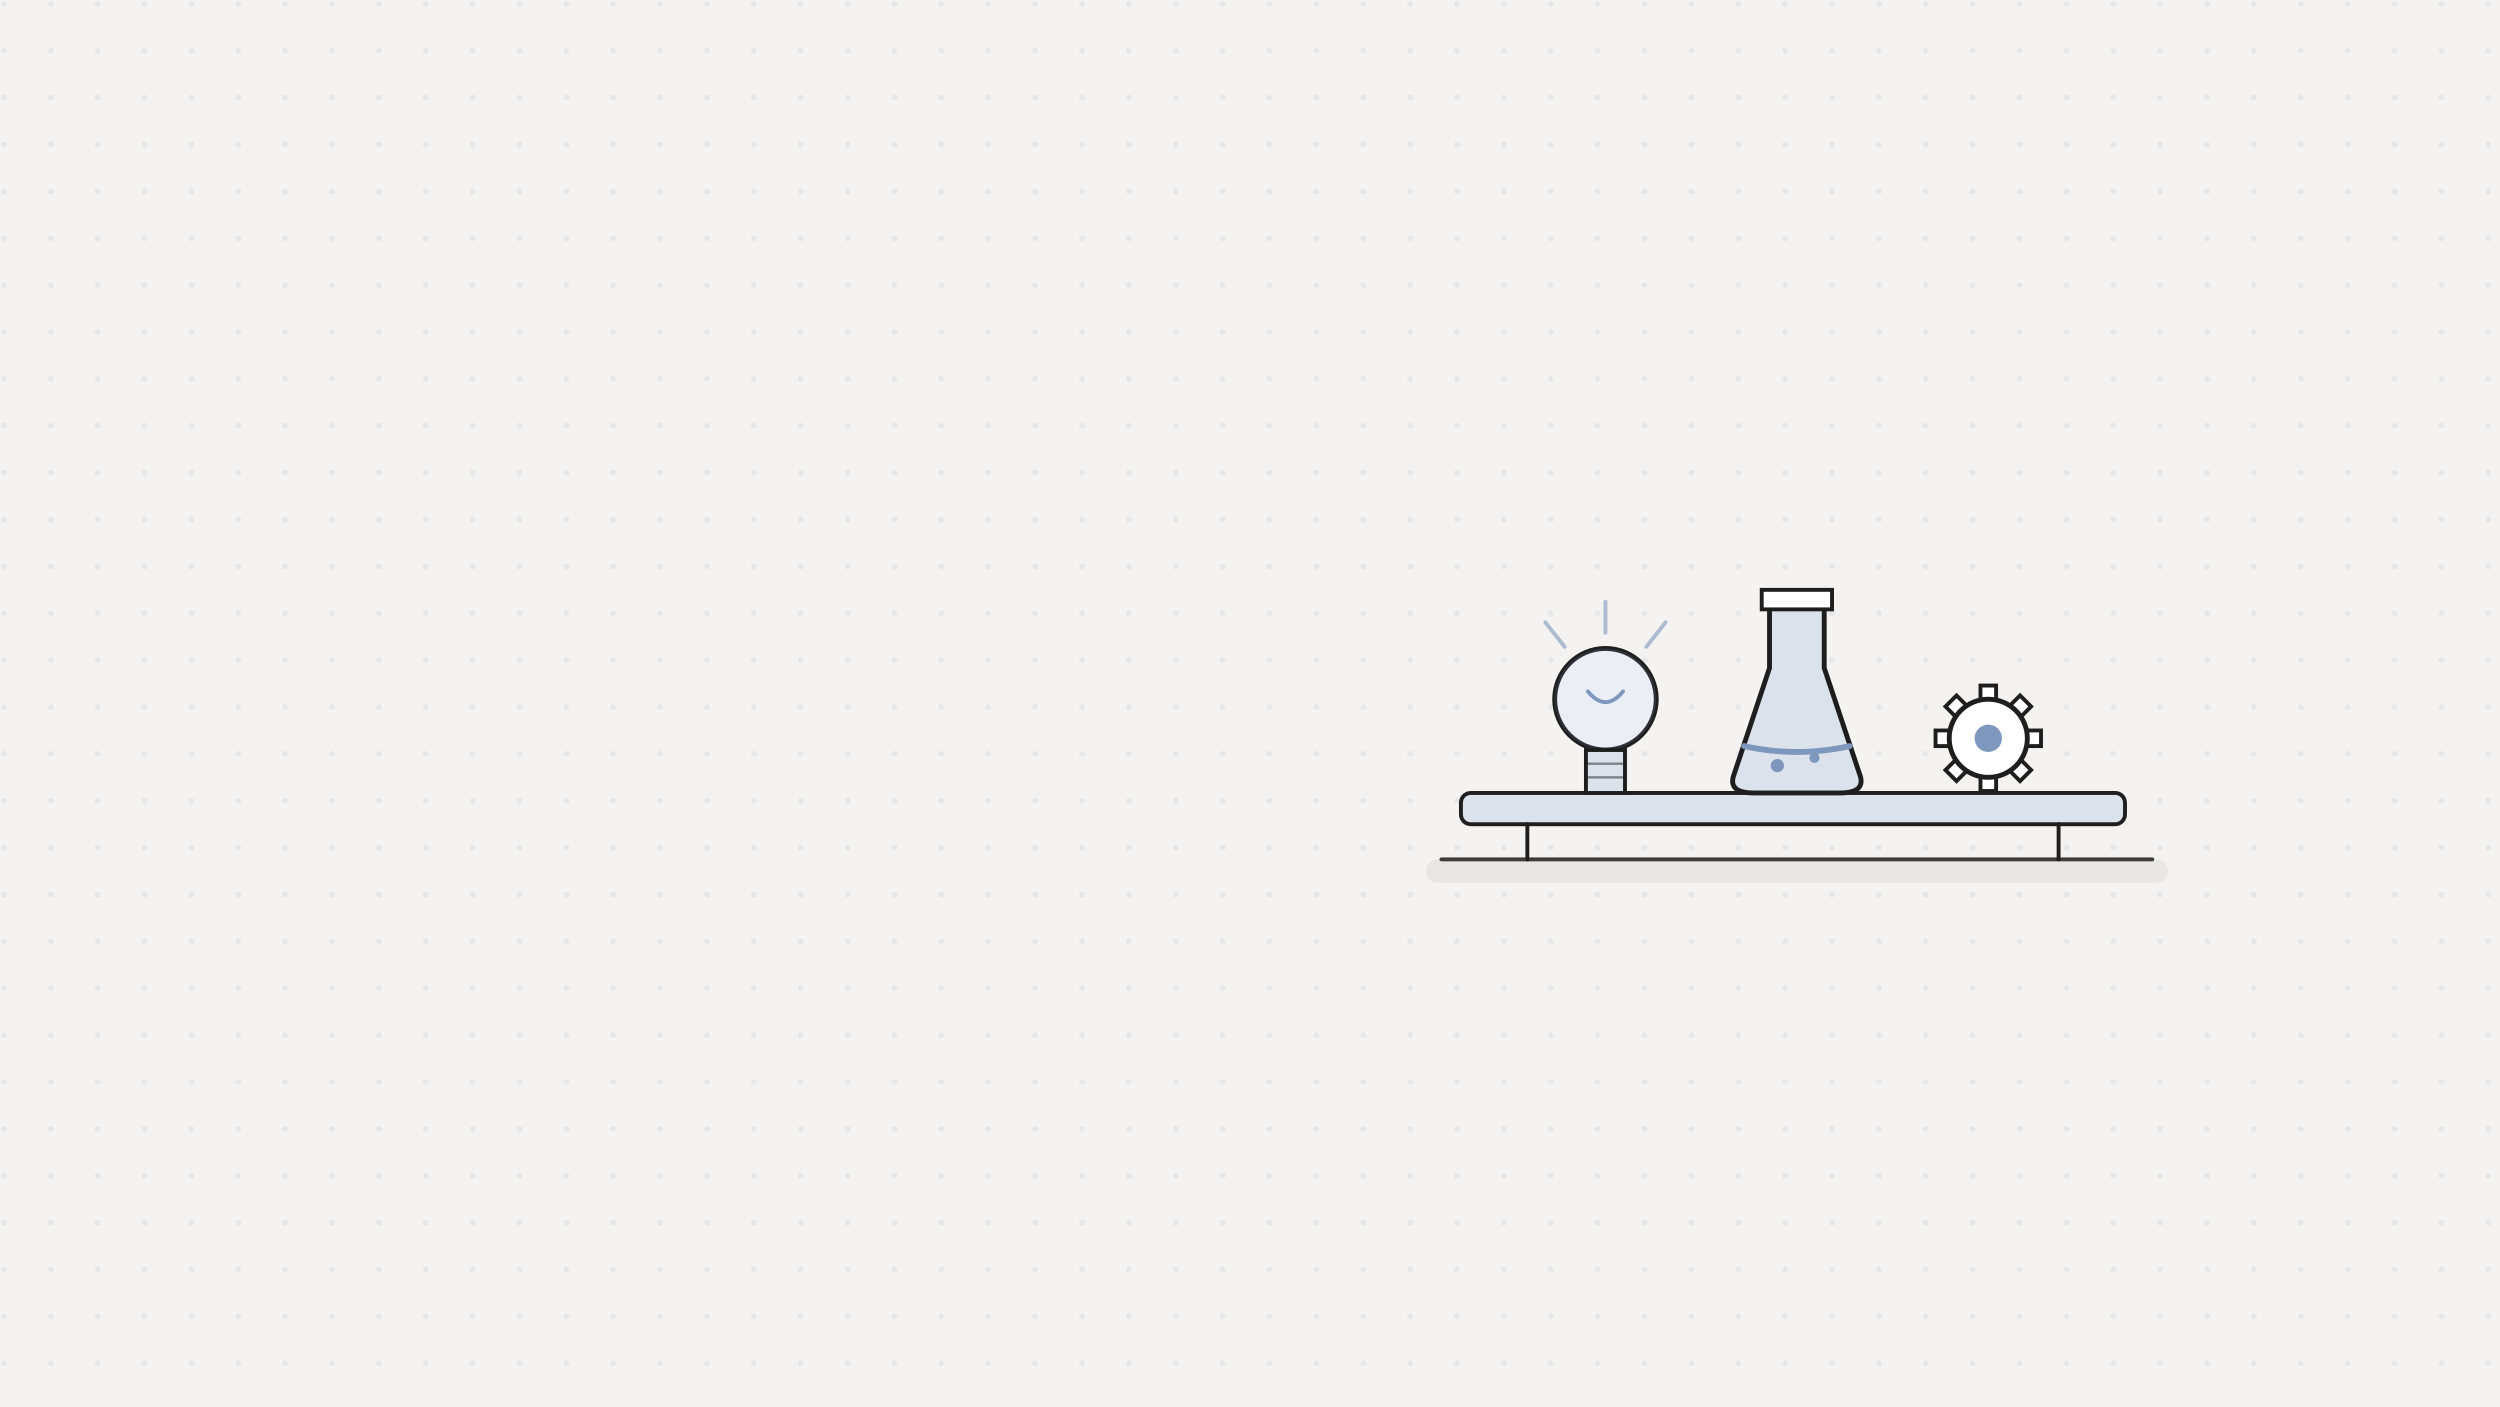
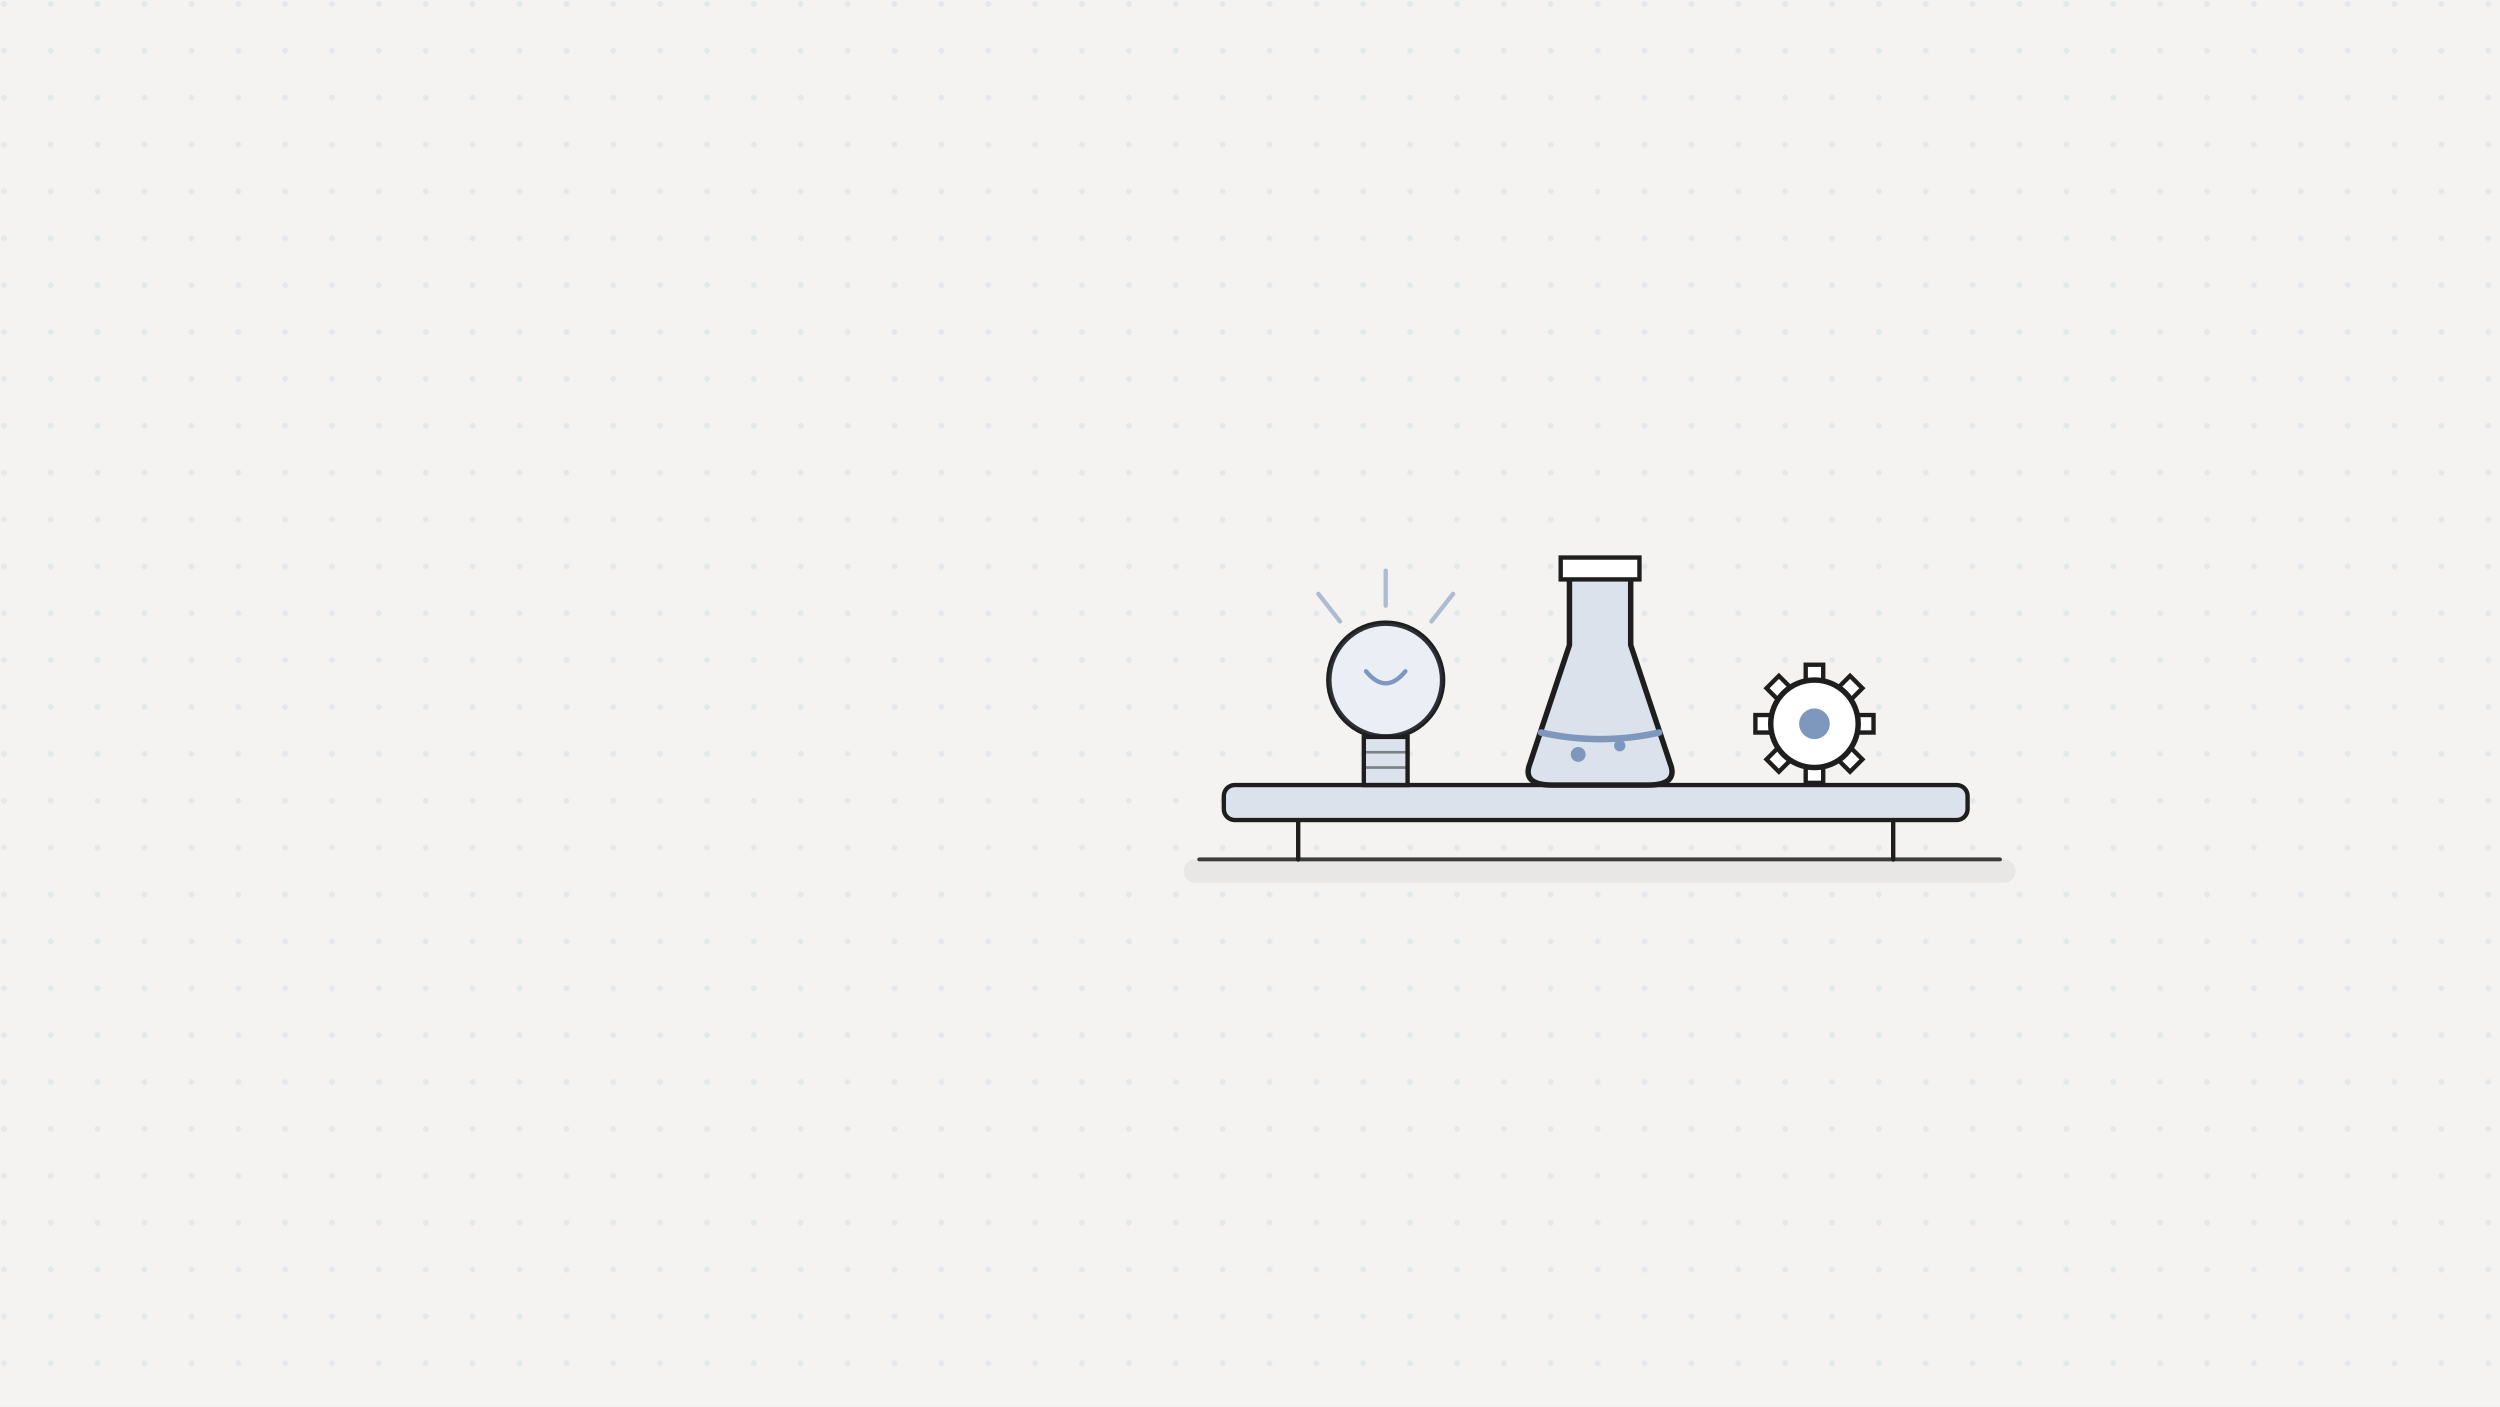
<svg xmlns="http://www.w3.org/2000/svg" viewBox="0 0 1280 720" width="1280" height="720" role="img">
  <defs>
    <pattern id="dots" width="24" height="24" patternUnits="userSpaceOnUse">
      <circle cx="2" cy="2" r="1.5" fill="#7E97BD" opacity="0.13" />
    </pattern>
  </defs>
  <rect x="0.0" y="0.0" width="1280.0" height="720.0" fill="#F4F3F1" stroke="none" stroke-width="0" opacity="1" />
  <rect x="0.0" y="0.0" width="1280.0" height="720.0" fill="url(#dots)" stroke="none" stroke-width="0" opacity="1" />
-   <rect x="730.0" y="440.0" width="380.0" height="12.0" rx="6" fill="#1E1E1E" stroke="none" stroke-width="0" opacity="0.06" />
-   <line x1="738.0" y1="440.0" x2="1102.0" y2="440.0" stroke="#1E1E1E" stroke-width="2" opacity="0.85" stroke-linecap="round" />
-   <g transform="translate(598,-46)">
+   <rect x="606.0" y="440.0" width="426.0" height="12.0" rx="6" fill="#1E1E1E" stroke="none" stroke-width="0" opacity="0.06" />
+   <line x1="614.0" y1="440.0" x2="1024.0" y2="440.0" stroke="#1E1E1E" stroke-width="2" opacity="0.85" stroke-linecap="round" />
+   <g transform="translate(458.6,-104.3) scale(1.12)">
    <rect x="150.0" y="452.0" width="340.0" height="16.0" rx="5" fill="#DCE2EC" stroke="#1E1E1E" stroke-width="2" opacity="1" />
    <line x1="184.0" y1="468.0" x2="184.0" y2="486.0" stroke="#1E1E1E" stroke-width="2" opacity="1" stroke-linecap="round" />
    <line x1="456.0" y1="468.0" x2="456.0" y2="486.0" stroke="#1E1E1E" stroke-width="2" opacity="1" stroke-linecap="round" />
    <line x1="224.0" y1="370.0" x2="224.0" y2="354.0" stroke="#7E97BD" stroke-width="2" opacity="0.6" stroke-linecap="round" />
    <line x1="244.9" y1="377.2" x2="254.8" y2="364.6" stroke="#7E97BD" stroke-width="2" opacity="0.6" stroke-linecap="round" />
    <line x1="203.1" y1="377.2" x2="193.2" y2="364.6" stroke="#7E97BD" stroke-width="2" opacity="0.6" stroke-linecap="round" />
    <circle cx="224.0" cy="404.0" r="26.0" fill="#FFFFFF" stroke="#1E1E1E" stroke-width="2.5" opacity="1" />
    <circle cx="224.0" cy="404.0" r="26.0" fill="#7E97BD" stroke="none" stroke-width="0" opacity="0.16" />
    <path d="M 215 400 q 9 11 18 0" fill="none" stroke="#7E97BD" stroke-width="2" opacity="1" stroke-linecap="round" stroke-linejoin="round" />
    <rect x="214.0" y="430.0" width="20.0" height="22.0" fill="#DCE2EC" stroke="#1E1E1E" stroke-width="2" opacity="1" />
    <line x1="214.0" y1="437.0" x2="234.0" y2="437.0" stroke="#1E1E1E" stroke-width="1.2" opacity="0.5" stroke-linecap="round" />
    <line x1="214.0" y1="444.0" x2="234.0" y2="444.0" stroke="#1E1E1E" stroke-width="1.2" opacity="0.5" stroke-linecap="round" />
    <path d="M 308 356 L 308 388 L 290 442 Q 286 452 300 452 L 344 452 Q 358 452 354 442 L 336 388 L 336 356 Z" fill="#DCE2EC" stroke="#1E1E1E" stroke-width="2.5" opacity="1" stroke-linecap="round" stroke-linejoin="round" />
    <rect x="304.0" y="348.0" width="36.0" height="10.0" fill="#FFFFFF" stroke="#1E1E1E" stroke-width="2" opacity="1" />
    <path d="M 295 428 Q 322 434 349 428" fill="none" stroke="#7E97BD" stroke-width="3" opacity="1" stroke-linecap="round" stroke-linejoin="round" />
    <circle cx="312.0" cy="438.0" r="3.4" fill="#7E97BD" stroke="none" stroke-width="0" opacity="1" />
    <circle cx="331.0" cy="434.0" r="2.6" fill="#7E97BD" stroke="none" stroke-width="0" opacity="1" />
    <rect x="416.0" y="397.0" width="8.0" height="11.0" fill="#FFFFFF" stroke="#1E1E1E" stroke-width="2" opacity="1" transform="rotate(0 420 424)" />
    <rect x="416.0" y="397.0" width="8.0" height="11.0" fill="#FFFFFF" stroke="#1E1E1E" stroke-width="2" opacity="1" transform="rotate(45 420 424)" />
    <rect x="416.0" y="397.0" width="8.0" height="11.0" fill="#FFFFFF" stroke="#1E1E1E" stroke-width="2" opacity="1" transform="rotate(90 420 424)" />
    <rect x="416.0" y="397.0" width="8.0" height="11.0" fill="#FFFFFF" stroke="#1E1E1E" stroke-width="2" opacity="1" transform="rotate(135 420 424)" />
    <rect x="416.0" y="397.0" width="8.0" height="11.0" fill="#FFFFFF" stroke="#1E1E1E" stroke-width="2" opacity="1" transform="rotate(180 420 424)" />
    <rect x="416.0" y="397.0" width="8.0" height="11.0" fill="#FFFFFF" stroke="#1E1E1E" stroke-width="2" opacity="1" transform="rotate(225 420 424)" />
    <rect x="416.0" y="397.0" width="8.0" height="11.0" fill="#FFFFFF" stroke="#1E1E1E" stroke-width="2" opacity="1" transform="rotate(270 420 424)" />
    <rect x="416.0" y="397.0" width="8.0" height="11.0" fill="#FFFFFF" stroke="#1E1E1E" stroke-width="2" opacity="1" transform="rotate(315 420 424)" />
    <circle cx="420.0" cy="424.0" r="20.0" fill="#FFFFFF" stroke="#1E1E1E" stroke-width="2.5" opacity="1" />
    <circle cx="420.0" cy="424.0" r="7.0" fill="#7E97BD" stroke="none" stroke-width="0" opacity="1" />
  </g>
</svg>
